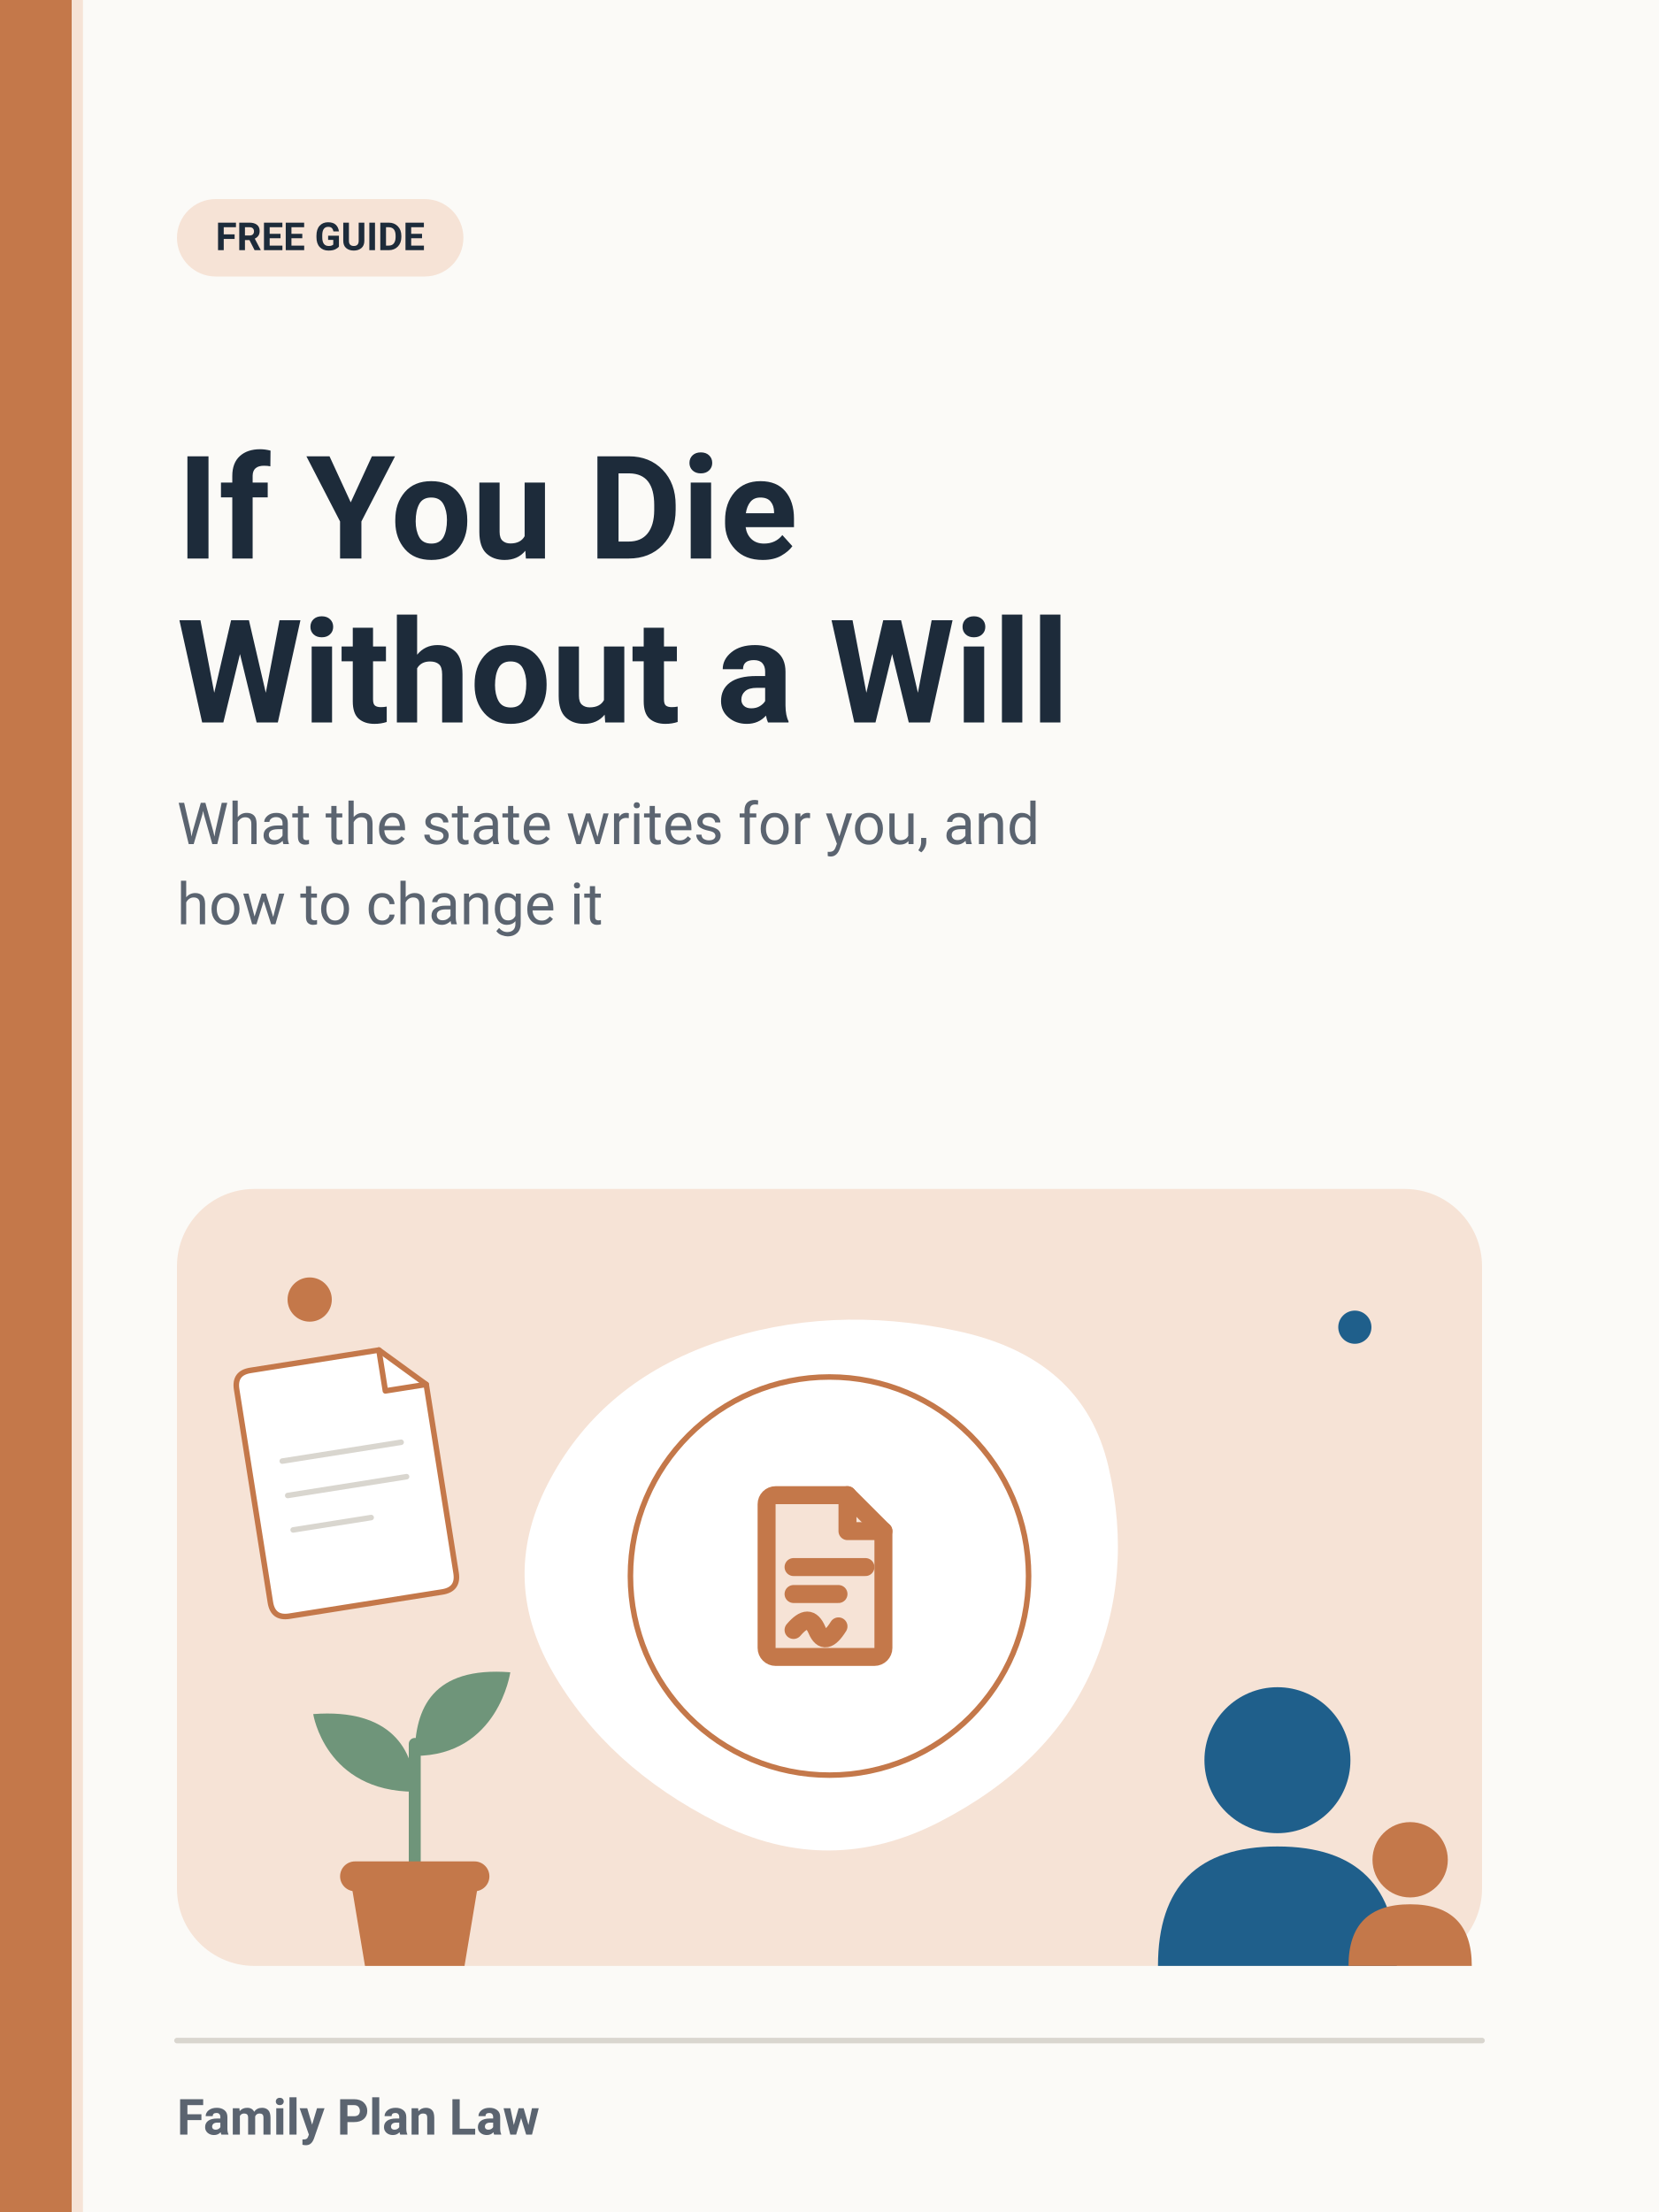
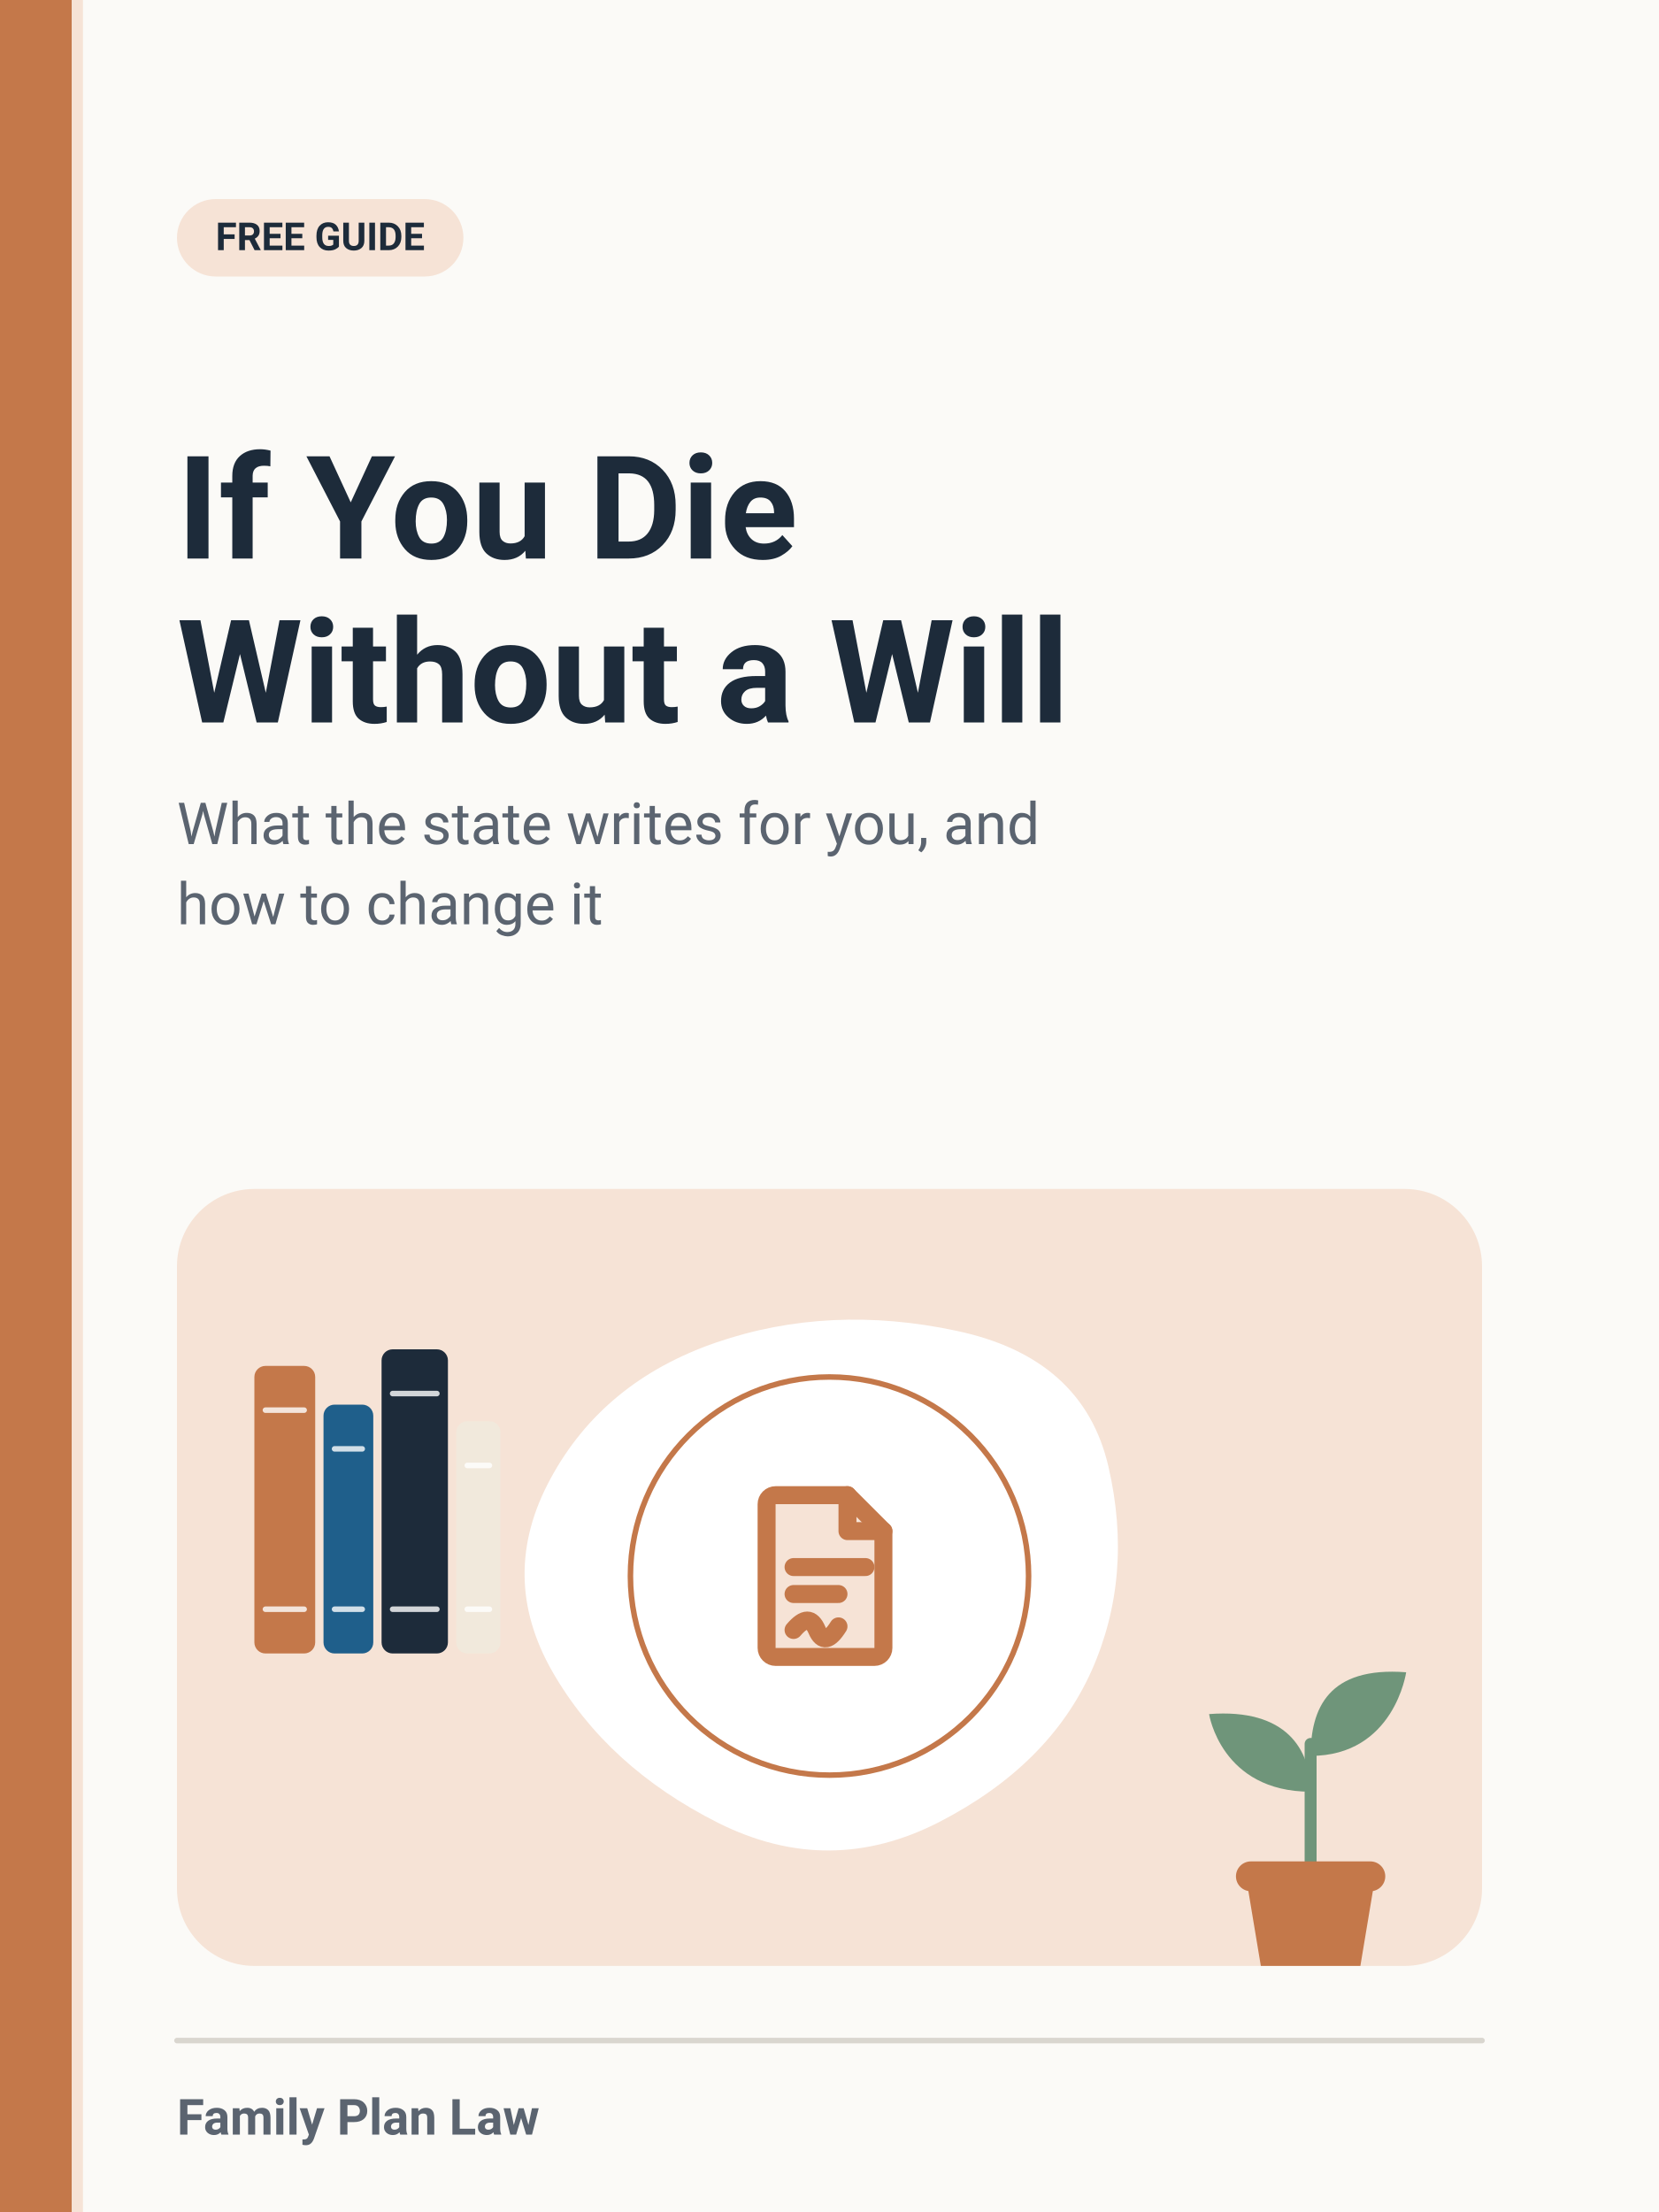
<svg xmlns="http://www.w3.org/2000/svg" viewBox="0 0 600 800" role="img" aria-labelledby="_R_0_-t _R_0_-d" width="600" height="800">
  <rect width="600" height="800" style="fill:#fbfaf7" />
  <rect width="26" height="800" style="fill:#c4784a" />
  <rect x="26" width="4" height="800" style="fill:#f6e3d6" />
  <g>
    <rect x="64" y="72" width="103.6" height="28" rx="14" style="fill:#f6e3d6" />
    <text x="115.8" y="90.48" font-size="14" font-weight="600" text-anchor="middle" style="fill:#1d2b3a;font-family:system-ui, -apple-system, &quot;Segoe UI&quot;, Roboto, sans-serif">FREE GUIDE</text>
  </g>
  <text x="64" y="202" font-size="52" font-weight="700" text-anchor="start" style="fill:#1d2b3a;font-family:system-ui, -apple-system, &quot;Segoe UI&quot;, Roboto, sans-serif">If You Die</text>
  <text x="64" y="261.28" font-size="52" font-weight="700" text-anchor="start" style="fill:#1d2b3a;font-family:system-ui, -apple-system, &quot;Segoe UI&quot;, Roboto, sans-serif">Without a Will</text>
  <text x="64" y="305.28" font-size="21" font-weight="400" text-anchor="start" style="fill:#5b6470;font-family:system-ui, -apple-system, &quot;Segoe UI&quot;, Roboto, sans-serif">What the state writes for you, and</text>
  <text x="64" y="334.28" font-size="21" font-weight="400" text-anchor="start" style="fill:#5b6470;font-family:system-ui, -apple-system, &quot;Segoe UI&quot;, Roboto, sans-serif">how to change it</text>
  <rect x="64" y="430" width="472" height="281" rx="28" style="fill:#f6e3d6" />
  <g>
    <path d="M 400.9 530.5 Q 410.0 570.0 394.8 604.2 Q 379.5 638.4 339.8 658.9 Q 300.0 679.4 259.8 659.3 Q 219.6 639.1 199.8 604.6 Q 180.0 570.0 199.1 534.8 Q 218.1 499.6 259.1 485.5 Q 300.0 471.5 345.9 481.3 Q 391.8 491.0 400.9 530.5 Z" style="fill:#ffffff" />
    <circle cx="300" cy="570" r="72" style="fill:#ffffff" />
    <circle cx="300" cy="570" r="72" style="fill:none;stroke:#c4784a" stroke-width="2" />
    <g transform="translate(261 531) scale(3.25)">
      <g style="stroke:#c4784a;color:#c4784a" fill="none" stroke-width="2" stroke-linecap="round" stroke-linejoin="round">
        <path d="M6 3h8l4 4v13a1 1 0 0 1-1 1H6a1 1 0 0 1-1-1V4a1 1 0 0 1 1-1z" fill="#f6e3d6" />
        <path d="M14 3v4h4M8 11h8M8 14h5M8 18c1.2-1.4 2-1.4 2.6 0s1.4 1.2 2.4-.4" />
      </g>
    </g>
-     <g transform="rotate(-9 130 540)">
-       <g transform="translate(92 490)">
-         <path d="M 0 6 Q 0 0 6 0 H 53.04 L 68 14.96 V 84 Q 68 90 62 90 H 6 Q 0 90 0 84 Z" style="fill:#ffffff;stroke:#c4784a" stroke-width="2" stroke-linecap="round" stroke-linejoin="round" />
-         <path d="M 53.04 0 V 14.96 H 68" style="fill:none;stroke:#c4784a" stroke-width="2" stroke-linecap="round" stroke-linejoin="round" />
-         <line x1="12.24" x2="55.76" y1="34.2" y2="34.2" style="stroke:#d9d6cf" stroke-width="2" stroke-linecap="round" stroke-linejoin="round" />
-         <line x1="12.24" x2="55.76" y1="46.8" y2="46.8" style="stroke:#d9d6cf" stroke-width="2" stroke-linecap="round" stroke-linejoin="round" />
-         <line x1="12.24" x2="40.8" y1="59.4" y2="59.4" style="stroke:#d9d6cf" stroke-width="2" stroke-linecap="round" stroke-linejoin="round" />
+     <g>
+       <g>
+         <g>
+           <rect x="92" y="494" width="22" height="104" rx="4" style="fill:#c4784a" />
+           <line x1="96" x2="110" y1="510" y2="510" style="stroke:#ffffff" stroke-linecap="round" stroke-linejoin="round" stroke-width="2" opacity="0.8" />
+           <line x1="96" x2="110" y1="582" y2="582" style="stroke:#ffffff" stroke-linecap="round" stroke-linejoin="round" stroke-width="2" opacity="0.8" />
+         </g>
+         <g>
+           <rect x="117" y="508" width="18" height="90" rx="4" style="fill:#1f5f8b" />
+           <line x1="121" x2="131" y1="524" y2="524" style="stroke:#ffffff" stroke-linecap="round" stroke-linejoin="round" stroke-width="2" opacity="0.8" />
+           <line x1="121" x2="131" y1="582" y2="582" style="stroke:#ffffff" stroke-linecap="round" stroke-linejoin="round" stroke-width="2" opacity="0.8" />
+         </g>
+         <g>
+           <rect x="138" y="488" width="24" height="110" rx="4" style="fill:#1d2b3a" />
+           <line x1="142" x2="158" y1="504" y2="504" style="stroke:#ffffff" stroke-linecap="round" stroke-linejoin="round" stroke-width="2" opacity="0.8" />
+           <line x1="142" x2="158" y1="582" y2="582" style="stroke:#ffffff" stroke-linecap="round" stroke-linejoin="round" stroke-width="2" opacity="0.8" />
+         </g>
+         <g>
+           <rect x="165" y="514" width="16" height="84" rx="4" style="fill:#f1e9dc" />
+           <line x1="169" x2="177" y1="530" y2="530" style="stroke:#ffffff" stroke-linecap="round" stroke-linejoin="round" stroke-width="2" opacity="0.8" />
+           <line x1="169" x2="177" y1="582" y2="582" style="stroke:#ffffff" stroke-linecap="round" stroke-linejoin="round" stroke-width="2" opacity="0.8" />
+         </g>
      </g>
-     </g>
-     <g transform="translate(462 711)">
-       <circle cx="0" cy="-74.4" r="26.4" style="fill:#1f5f8b" />
-       <path d="M -43.2 0 Q -43.2 -43.2 0 -43.2 Q 43.2 -43.2 43.2 0 Z" style="fill:#1f5f8b" />
-     </g>
-     <g transform="translate(510 711)">
-       <circle cx="0" cy="-38.39" r="13.622" style="fill:#c4784a" />
-       <path d="M -22.291 0 Q -22.291 -22.291 0 -22.291 Q 22.291 -22.291 22.291 0 Z" style="fill:#c4784a" />
-     </g>
-     <circle cx="112" cy="470" r="8" style="fill:#c4784a" />
-     <circle cx="490" cy="480" r="6" style="fill:#1f5f8b" />
-     <g transform="translate(150 711) scale(0.9)">
-       <g transform="translate(0 -34) scale(1.2)">
-         <path d="M 0 0 V -46" style="stroke:#6f957a;fill:none" stroke-width="4" stroke-linecap="round" stroke-linejoin="round" />
-         <path d="M 0 -30 C -30 -30 -34 -56 -34 -56 C -8 -58 0 -44 0 -30 Z" style="fill:#6f957a" />
-         <path d="M 0 -42 C 28 -42 32 -70 32 -70 C 6 -72 0 -58 0 -42 Z" style="fill:#6f957a" />
+       <g transform="translate(474 711) scale(0.9)">
+         <g transform="translate(0 -34) scale(1.2)">
+           <path d="M 0 0 V -46" style="stroke:#6f957a;fill:none" stroke-width="4" stroke-linecap="round" stroke-linejoin="round" />
+           <path d="M 0 -30 C -30 -30 -34 -56 -34 -56 C -8 -58 0 -44 0 -30 Z" style="fill:#6f957a" />
+           <path d="M 0 -42 C 28 -42 32 -70 32 -70 C 6 -72 0 -58 0 -42 Z" style="fill:#6f957a" />
+         </g>
+         <path d="M -26 -36 H 26 L 20 0 H -20 Z" style="fill:#c4784a" />
+         <rect x="-30" y="-42" width="60" height="12" rx="6" style="fill:#c4784a" />
      </g>
-       <path d="M -26 -36 H 26 L 20 0 H -20 Z" style="fill:#c4784a" />
-       <rect x="-30" y="-42" width="60" height="12" rx="6" style="fill:#c4784a" />
    </g>
  </g>
  <line x1="64" x2="536" y1="738" y2="738" style="stroke:#d9d6cf" stroke-width="2" stroke-linecap="round" stroke-linejoin="round" />
  <text x="64" y="772" font-size="18" font-weight="700" text-anchor="start" style="fill:#5b6470;font-family:system-ui, -apple-system, &quot;Segoe UI&quot;, Roboto, sans-serif">Family Plan Law</text>
</svg>
